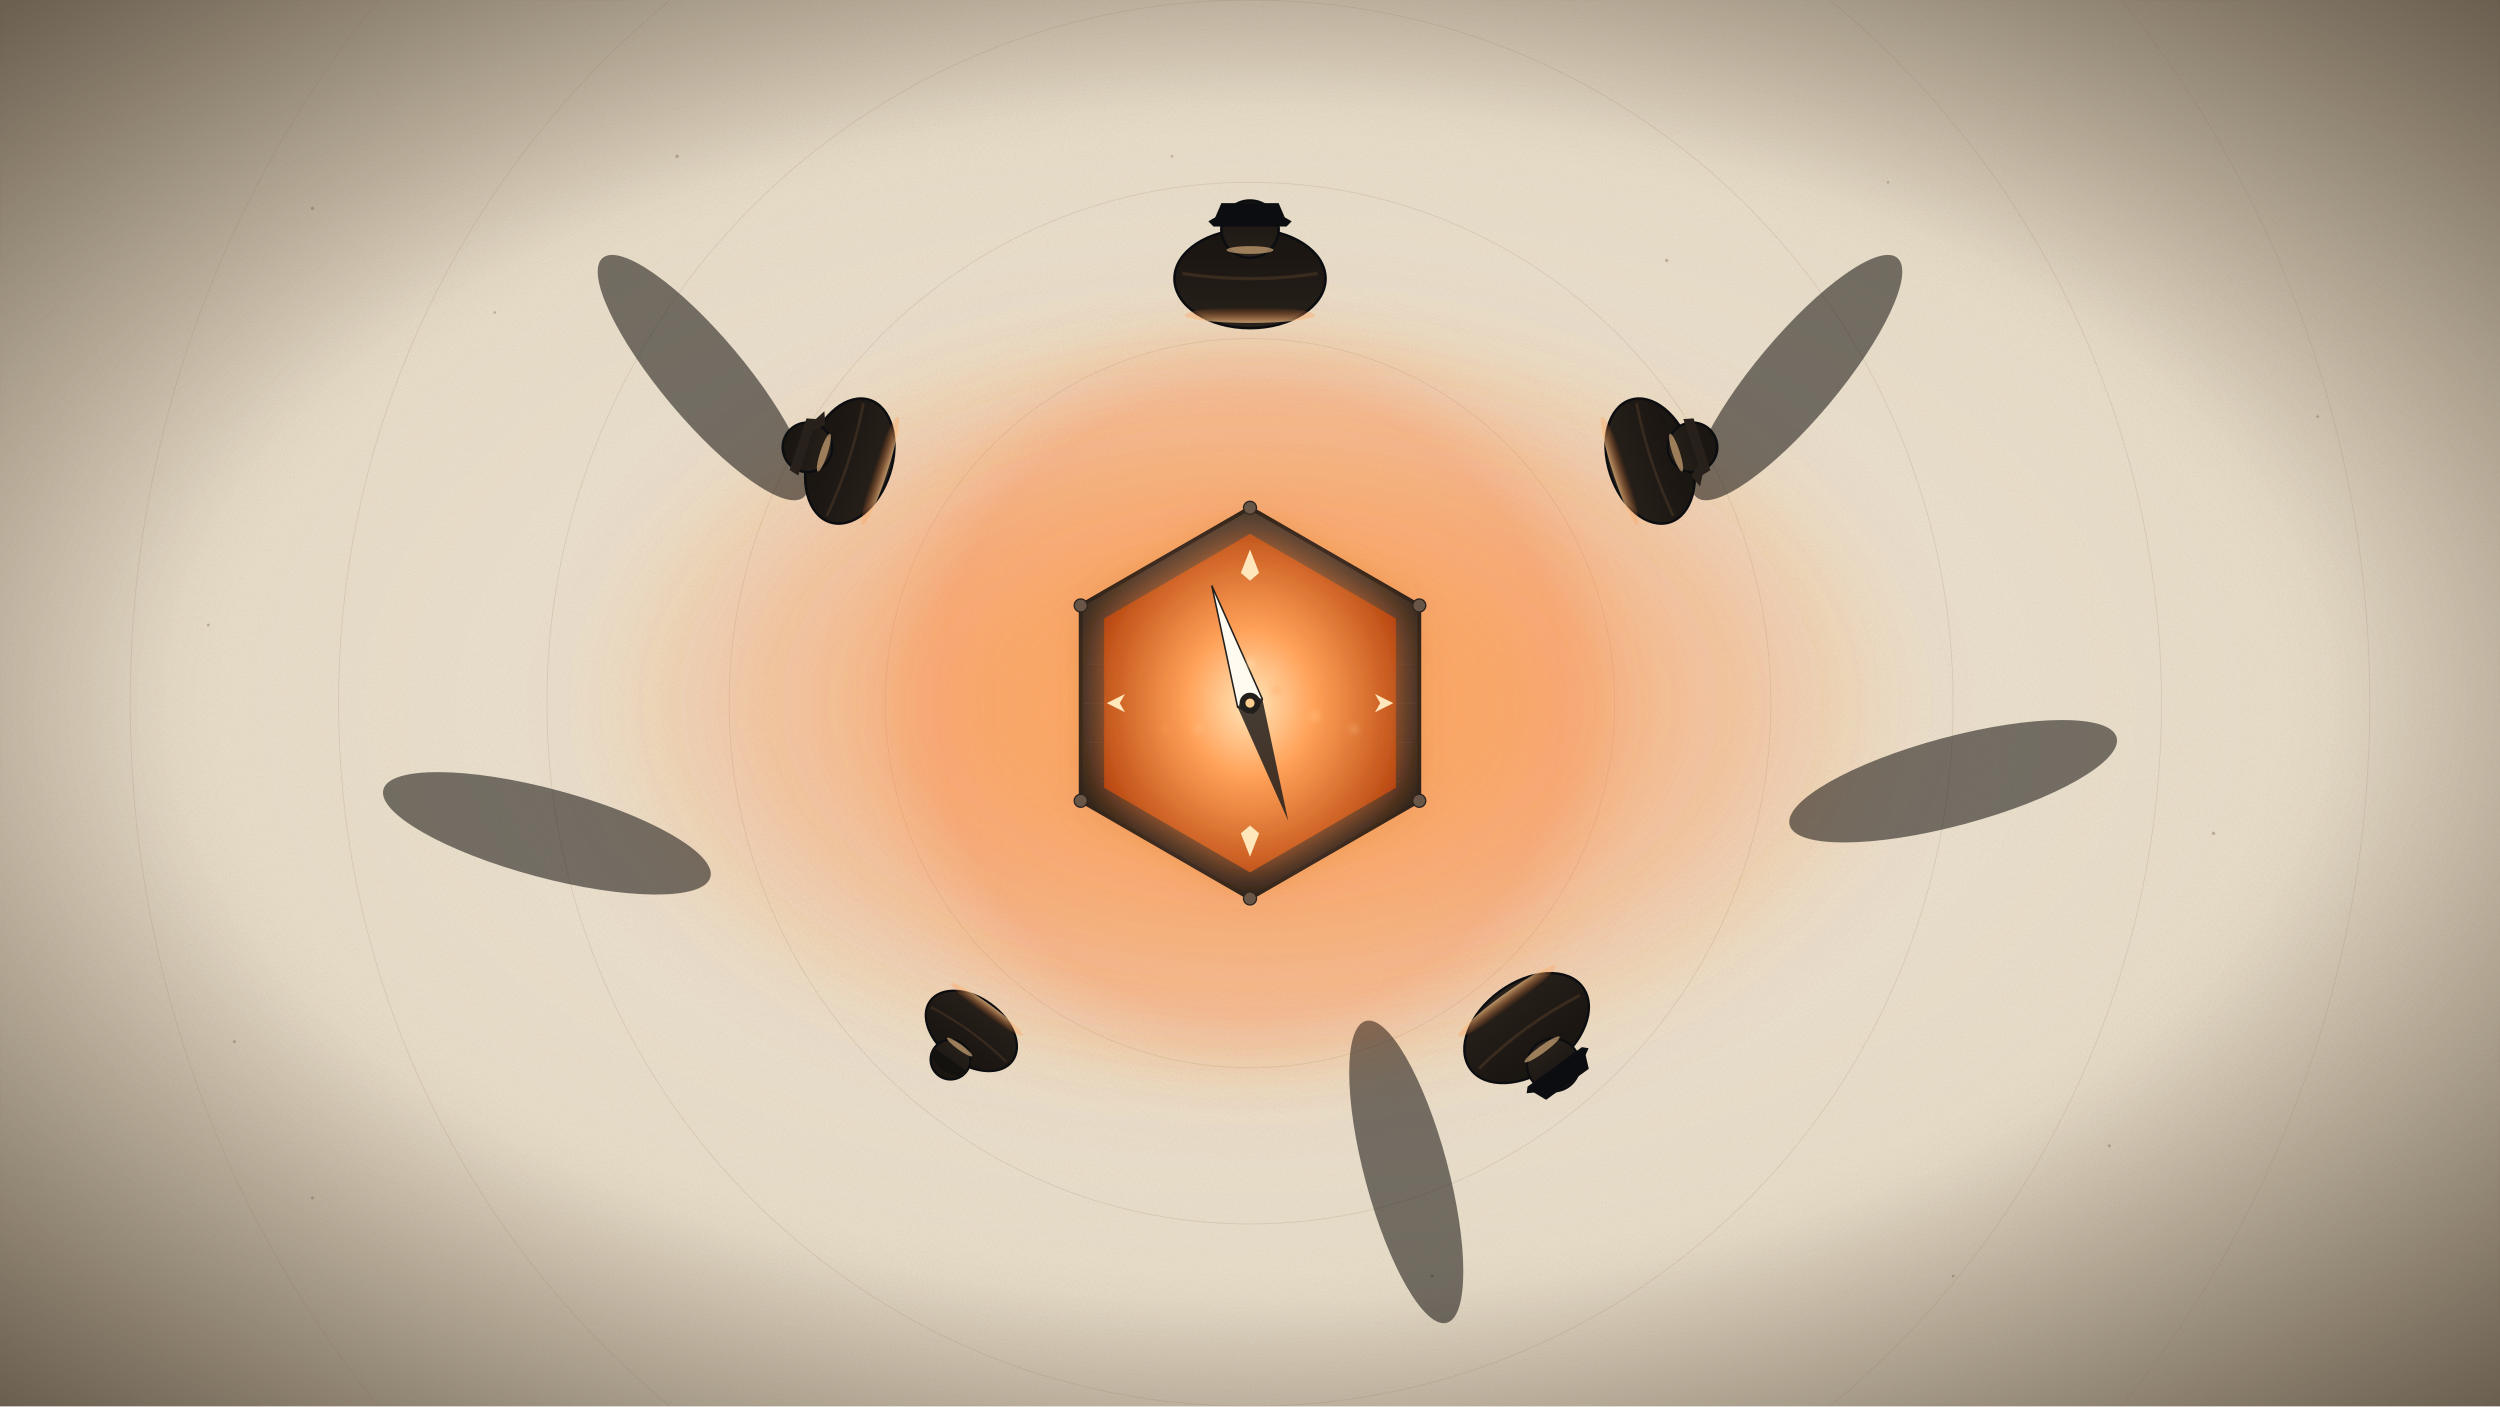
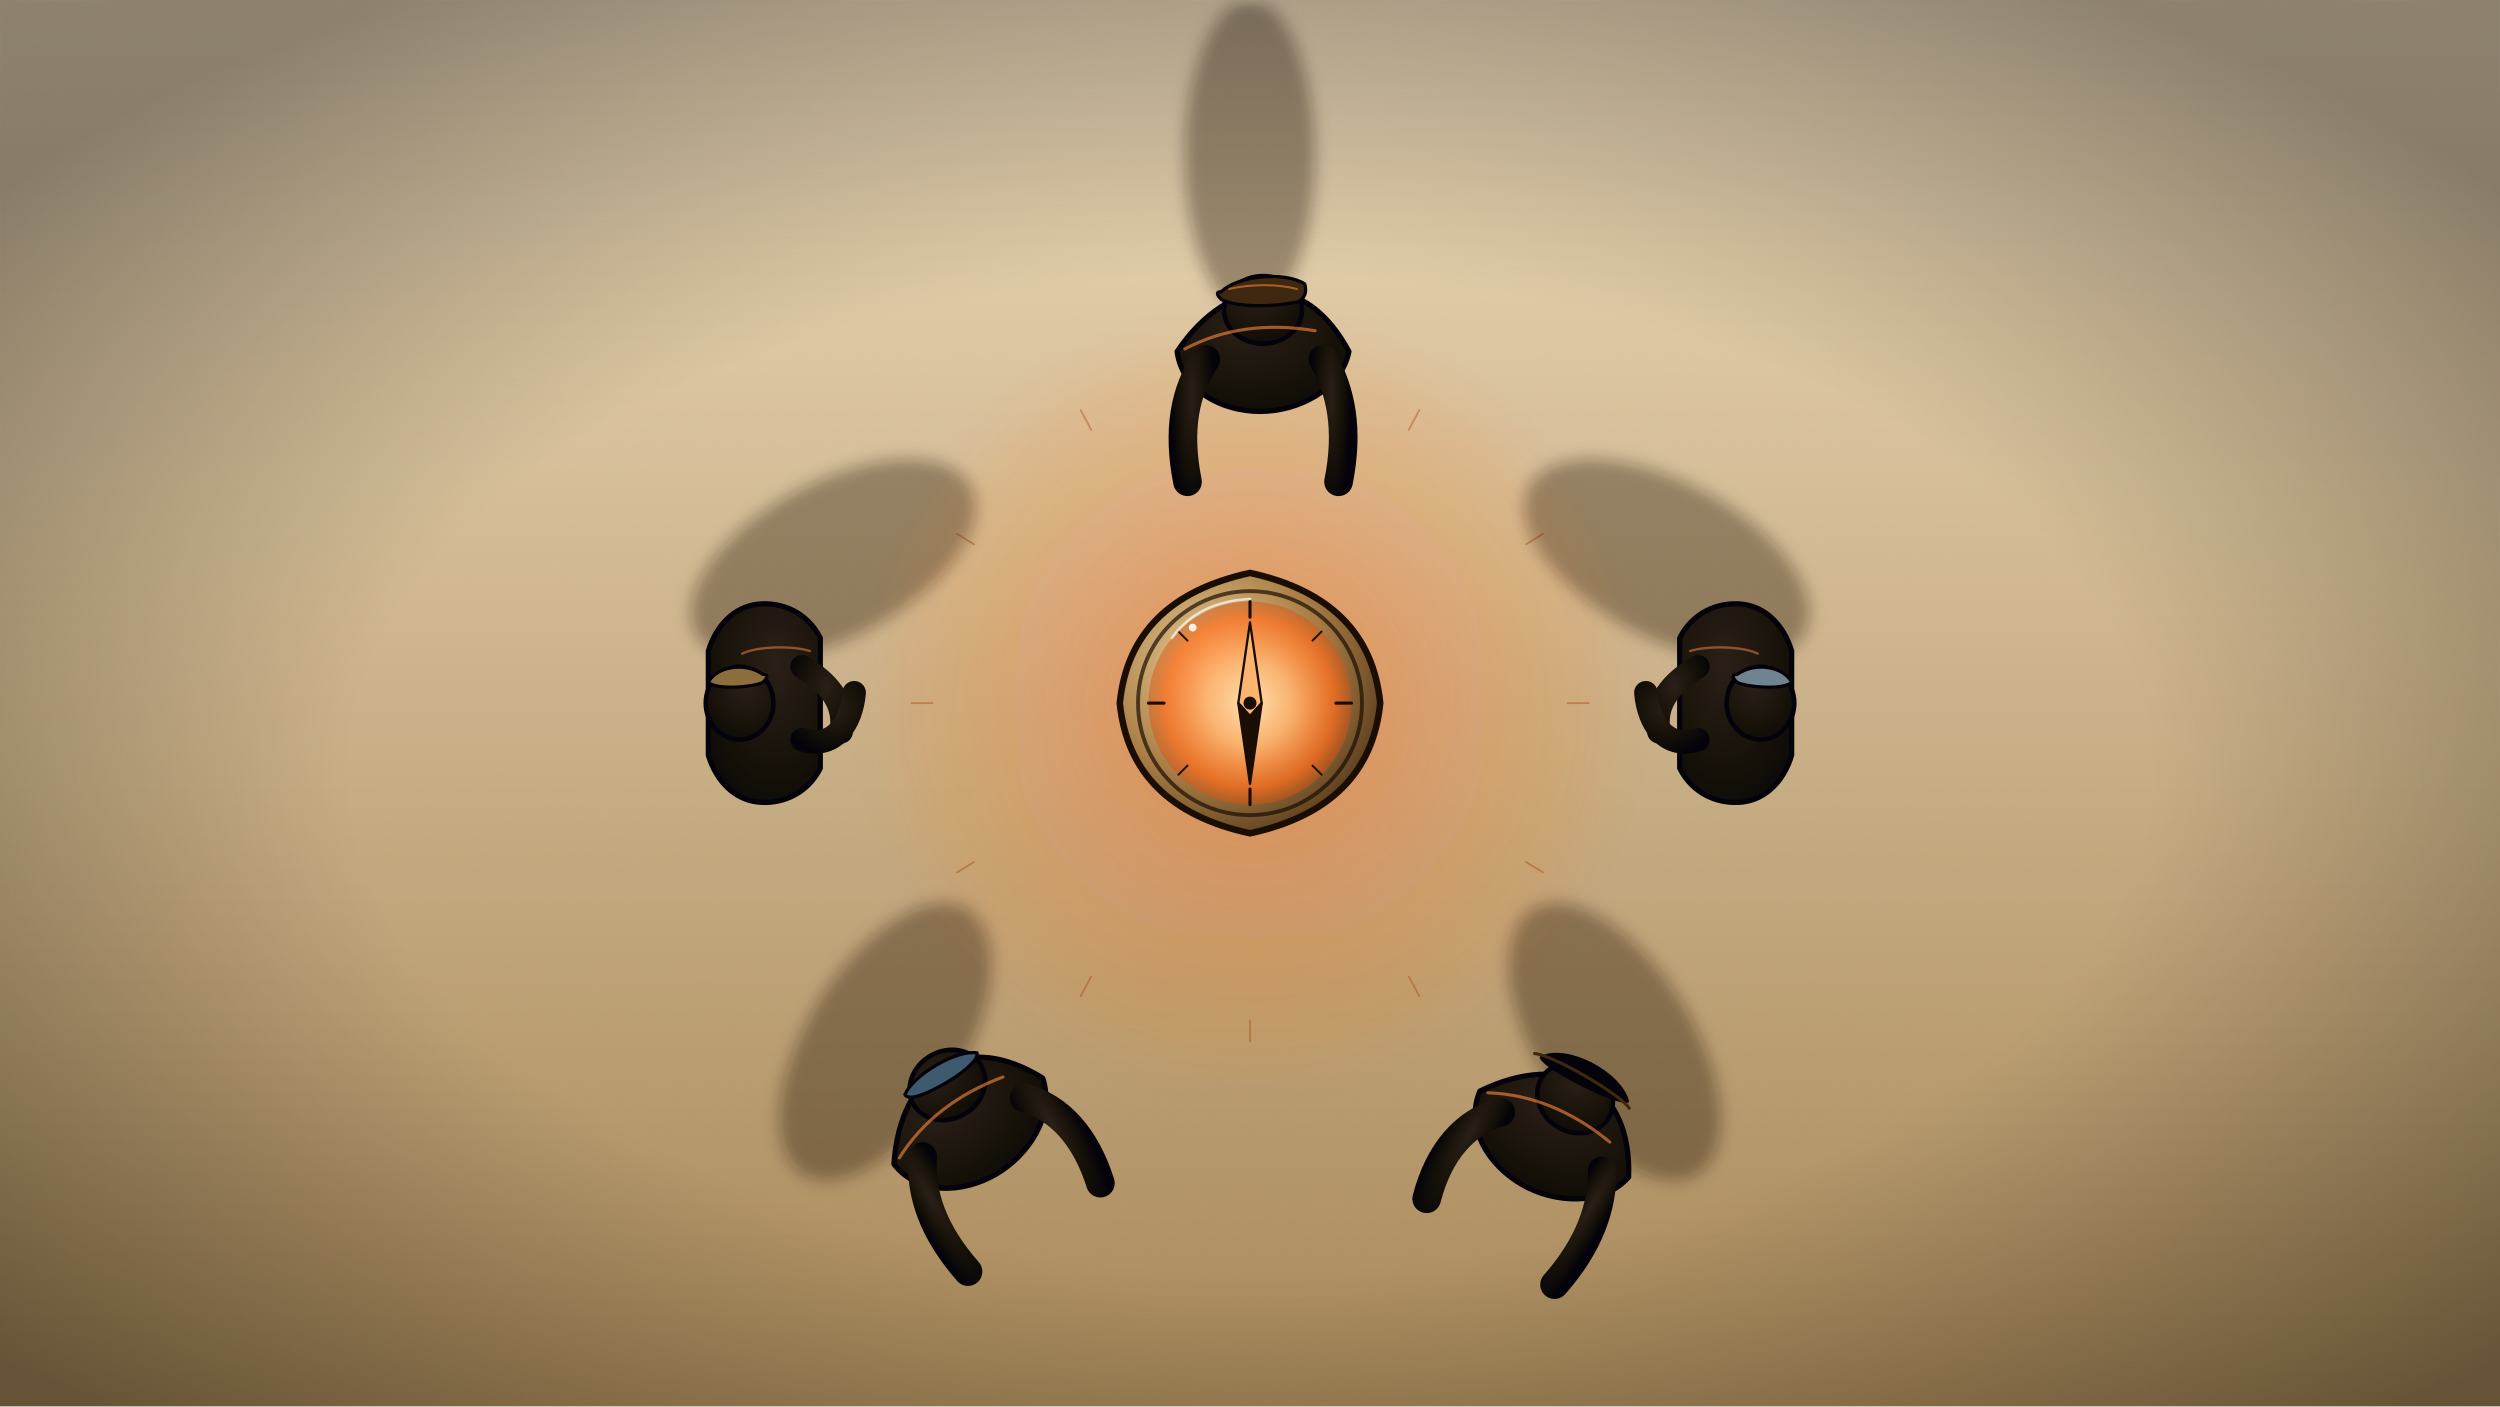
- <svg xmlns="http://www.w3.org/2000/svg" viewBox="0 0 1920 1080" preserveAspectRatio="xMidYMid slice" role="img" aria-label="Scene 09A — Crew circle around glowing compass (top-down) — Cartoon Saloon">
+ <svg xmlns="http://www.w3.org/2000/svg" viewBox="0 0 1920 1080" preserveAspectRatio="xMidYMid slice" role="img" aria-label="Scene 09A — Crew circle around glowing compass (top-down, Disney polish)">
  <defs>
-     <radialGradient id="s09a_sandBg" cx="50%" cy="50%" r="74%">
-       <stop offset="0%" stop-color="#F2E8D6" />
-       <stop offset="55%" stop-color="#E8DDC8" />
-       <stop offset="100%" stop-color="#A89478" />
+     <filter id="painterly09a" x="-5%" y="-5%" width="110%" height="110%">
+       <feTurbulence type="fractalNoise" baseFrequency="0.008" numOctaves="2" seed="55" />
+       <feDisplacementMap in="SourceGraphic" scale="6" />
+     </filter>
+     <filter id="sandGrain09a" x="-5%" y="-5%" width="110%" height="110%">
+       <feTurbulence type="fractalNoise" baseFrequency="0.6" numOctaves="2" seed="11" />
+       <feColorMatrix values="0 0 0 0 0.55  0 0 0 0 0.44  0 0 0 0 0.30  0 0 0 0.4 0" />
+       <feComposite in2="SourceGraphic" operator="in" />
+     </filter>
+     <filter id="contactBlur09a" x="-20%" y="-20%" width="140%" height="140%">
+       <feGaussianBlur stdDeviation="6" />
+     </filter>
+     <filter id="softGlow09a" x="-50%" y="-50%" width="200%" height="200%">
+       <feGaussianBlur stdDeviation="16" />
+     </filter>
+     <linearGradient id="sandGrad09a" x1="50%" y1="0%" x2="50%" y2="100%">
+       <stop offset="0%" stop-color="#F2E0C0" />
+       <stop offset="100%" stop-color="#A88858" />
+     </linearGradient>
+     <radialGradient id="compassGlow" cx="50%" cy="50%" r="60%">
+       <stop offset="0%" stop-color="#FFE0B0" stop-opacity="1" />
+       <stop offset="35%" stop-color="#FFB570" stop-opacity="0.9" />
+       <stop offset="70%" stop-color="#FF6B1A" stop-opacity="0.7" />
+       <stop offset="100%" stop-color="#9C3A0E" stop-opacity="0.2" />
    </radialGradient>
-     <radialGradient id="s09a_orangePool" cx="50%" cy="50%" r="40%">
-       <stop offset="0%" stop-color="#FFCB8A" stop-opacity="0.85" />
-       <stop offset="35%" stop-color="#FF8A3A" stop-opacity="0.55" />
+     <radialGradient id="compassHalo" cx="50%" cy="50%" r="60%">
+       <stop offset="0%" stop-color="#FF6B1A" stop-opacity="0.5" />
+       <stop offset="60%" stop-color="#FF6B1A" stop-opacity="0.15" />
      <stop offset="100%" stop-color="#FF6B1A" stop-opacity="0" />
    </radialGradient>
-     <linearGradient id="s09a_char" x1="0%" y1="0%" x2="0%" y2="100%">
-       <stop offset="0%" stop-color="#0F0A06" />
-       <stop offset="100%" stop-color="#1F1812" />
-     </linearGradient>
-     <linearGradient id="s09a_charRim" x1="0%" y1="0%" x2="0%" y2="100%">
-       <stop offset="0%" stop-color="#FF6B1A" stop-opacity="0" />
-       <stop offset="100%" stop-color="#FFCB8A" stop-opacity="0.8" />
-     </linearGradient>
-     <radialGradient id="s09a_metalBody" cx="50%" cy="40%" r="65%">
-       <stop offset="0%" stop-color="#5C4F44" />
-       <stop offset="55%" stop-color="#3F362E" />
-       <stop offset="100%" stop-color="#15110E" />
+     <radialGradient id="brassRim09a" cx="35%" cy="35%" r="80%">
+       <stop offset="0%" stop-color="#F0D49C" />
+       <stop offset="55%" stop-color="#A87C44" />
+       <stop offset="100%" stop-color="#3F2810" />
    </radialGradient>
-     <radialGradient id="s09a_orangeCore" cx="50%" cy="50%" r="58%">
-       <stop offset="0%" stop-color="#FFE6B8" />
-       <stop offset="38%" stop-color="#FF9D52" />
-       <stop offset="100%" stop-color="#B33B00" stop-opacity="0.95" />
+     <radialGradient id="figureTop" cx="40%" cy="30%" r="100%">
+       <stop offset="0%" stop-color="#2A2018" />
+       <stop offset="55%" stop-color="#161108" />
+       <stop offset="100%" stop-color="#04020A" />
    </radialGradient>
-     <filter id="s09a_sandGrain" x="0%" y="0%" width="100%" height="100%">
-       <feTurbulence type="fractalNoise" baseFrequency="0.65" numOctaves="2" seed="11" />
-       <feColorMatrix values="0 0 0 0 0.20  0 0 0 0 0.16  0 0 0 0 0.10  0 0 0 0.14 0" />
-       <feComposite in2="SourceGraphic" operator="in" />
-     </filter>
-     <filter id="s09a_painterly" x="-5%" y="-5%" width="110%" height="110%">
-       <feTurbulence type="fractalNoise" baseFrequency="0.008" numOctaves="3" seed="22" />
-       <feDisplacementMap in="SourceGraphic" scale="6" />
-     </filter>
-     <filter id="s09a_bloom" x="-50%" y="-50%" width="200%" height="200%">
-       <feGaussianBlur stdDeviation="18" result="b" />
-       <feMerge>
-         <feMergeNode in="b" />
-         <feMergeNode in="SourceGraphic" />
-       </feMerge>
-     </filter>
-     <filter id="s09a_bloomStrong" x="-100%" y="-100%" width="300%" height="300%">
-       <feGaussianBlur stdDeviation="32" />
-       <feComponentTransfer>
-         <feFuncA type="linear" slope="1.4" />
-       </feComponentTransfer>
-     </filter>
-     <filter id="s09a_dustGlow" x="-50%" y="-50%" width="200%" height="200%">
-       <feGaussianBlur stdDeviation="3" />
-     </filter>
-     <symbol id="s09a_charA" overflow="visible">
-       <ellipse cx="0" cy="14" rx="58" ry="38" fill="url(#s09a_char)" stroke="#020306" stroke-width="2" />
-       <path d="M -52,10 Q 0,18 52,10" fill="none" stroke="#3A2818" stroke-width="2.5" opacity="0.75" />
-       <ellipse cx="0" cy="-24" rx="22" ry="22" fill="url(#s09a_char)" stroke="#020306" stroke-width="2" />
-       <path d="M -28,-30 L 28,-30 L 22,-44 L -22,-44 Z" fill="#020306" />
-       <path d="M -32,-30 Q 0,-50 32,-30 L 28,-26 L -28,-26 Z" fill="#020306" />
-       <ellipse cx="0" cy="42" rx="50" ry="6" fill="url(#s09a_charRim)" opacity="0.85" />
-       <ellipse cx="0" cy="-8" rx="18" ry="3" fill="#FFCB8A" opacity="0.55" />
-     </symbol>
-     <symbol id="s09a_charB" overflow="visible">
-       <ellipse cx="0" cy="14" rx="52" ry="34" fill="url(#s09a_char)" stroke="#020306" stroke-width="2" />
-       <path d="M -48,10 Q 0,16 48,10" fill="none" stroke="#3A2818" stroke-width="2.2" opacity="0.7" />
-       <ellipse cx="0" cy="-22" rx="20" ry="20" fill="url(#s09a_char)" stroke="#020306" stroke-width="2" />
-       <path d="M -22,-30 L 22,-30 L 24,-22 L -24,-22 Z" fill="#1F1812" />
-       <path d="M 18,-26 L 32,-18 L 22,-14 L 14,-22 Z" fill="#1F1812" />
-       <ellipse cx="0" cy="40" rx="46" ry="5.5" fill="url(#s09a_charRim)" opacity="0.85" />
-       <ellipse cx="0" cy="-8" rx="16" ry="3" fill="#FFCB8A" opacity="0.55" />
-     </symbol>
-     <symbol id="s09a_charC" overflow="visible">
-       <ellipse cx="0" cy="12" rx="46" ry="30" fill="url(#s09a_char)" stroke="#020306" stroke-width="2" />
-       <path d="M -42,8 Q 0,14 42,8" fill="none" stroke="#3A2818" stroke-width="2" opacity="0.7" />
-       <ellipse cx="0" cy="-20" rx="18" ry="18" fill="url(#s09a_char)" stroke="#020306" stroke-width="2" />
-       <path d="M -18,-26 Q 0,-38 18,-26 L 18,-20 L -18,-20 Z" fill="#0A0805" />
-       <ellipse cx="0" cy="36" rx="40" ry="5" fill="url(#s09a_charRim)" opacity="0.85" />
-       <ellipse cx="0" cy="-6" rx="14" ry="2.5" fill="#FFCB8A" opacity="0.55" />
-     </symbol>
+     <radialGradient id="vignette09a" cx="50%" cy="55%" r="65%">
+       <stop offset="55%" stop-color="#000" stop-opacity="0" />
+       <stop offset="100%" stop-color="#000" stop-opacity="0.4" />
+     </radialGradient>
  </defs>
-   <rect width="1920" height="1080" fill="url(#s09a_sandBg)" />
-   <rect width="1920" height="1080" fill="url(#s09a_sandBg)" filter="url(#s09a_sandGrain)" opacity="0.65" />
-   <g stroke="#A89478" stroke-width="0.7" opacity="0.28" fill="none">
-     <circle cx="960" cy="540" r="280" />
-     <circle cx="960" cy="540" r="400" />
-     <circle cx="960" cy="540" r="540" />
-     <circle cx="960" cy="540" r="700" />
-     <circle cx="960" cy="540" r="860" />
+   <rect width="1920" height="1080" fill="url(#sandGrad09a)" />
+   <rect width="1920" height="1080" fill="#A88858" opacity="0.06" filter="url(#painterly09a)" />
+   <rect width="1920" height="1080" fill="#8B6E3C" opacity="0.2" filter="url(#sandGrain09a)" />
+   <g transform="translate(960 540)">
+     <g opacity="0.5">
+       <circle r="220" fill="none" stroke="#FF6B1A" stroke-width="2.5" opacity="0">
+         <animate attributeName="r" values="220;420;220" dur="4s" repeatCount="indefinite" calcMode="spline" keyTimes="0;0.5;1" keySplines="0.25 0.1 0.25 1;0.42 0 0.58 1" />
+         <animate attributeName="opacity" values="0;0.7;0" dur="4s" repeatCount="indefinite" keyTimes="0;0.3;1" />
+       </circle>
+       <circle r="220" fill="none" stroke="#FF6B1A" stroke-width="2" opacity="0">
+         <animate attributeName="r" values="220;480;220" dur="4s" begin="0.7s" repeatCount="indefinite" calcMode="spline" keyTimes="0;0.5;1" keySplines="0.25 0.1 0.25 1;0.42 0 0.58 1" />
+         <animate attributeName="opacity" values="0;0.55;0" dur="4s" begin="0.7s" repeatCount="indefinite" keyTimes="0;0.3;1" />
+       </circle>
+       <circle r="220" fill="none" stroke="#FF6B1A" stroke-width="1.6" opacity="0">
+         <animate attributeName="r" values="220;540;220" dur="4s" begin="1.4s" repeatCount="indefinite" calcMode="spline" keyTimes="0;0.5;1" keySplines="0.25 0.1 0.25 1;0.42 0 0.58 1" />
+         <animate attributeName="opacity" values="0;0.42;0" dur="4s" begin="1.4s" repeatCount="indefinite" keyTimes="0;0.3;1" />
+       </circle>
+     </g>
+     <g opacity="0.4">
+       <g stroke="#9C3A0E" stroke-width="1.4" stroke-linecap="round">
+         <line x1="0" y1="-260" x2="0" y2="-244" />
+         <line x1="130" y1="-225" x2="122" y2="-210" />
+         <line x1="225" y1="-130" x2="212" y2="-122" />
+         <line x1="260" y1="0" x2="244" y2="0" />
+         <line x1="225" y1="130" x2="212" y2="122" />
+         <line x1="130" y1="225" x2="122" y2="210" />
+         <line x1="0" y1="260" x2="0" y2="244" />
+         <line x1="-130" y1="225" x2="-122" y2="210" />
+         <line x1="-225" y1="130" x2="-212" y2="122" />
+         <line x1="-260" y1="0" x2="-244" y2="0" />
+         <line x1="-225" y1="-130" x2="-212" y2="-122" />
+         <line x1="-130" y1="-225" x2="-122" y2="-210" />
+       </g>
+       <animateTransform attributeName="transform" type="rotate" values="0 0 0;360 0 0" dur="80s" repeatCount="indefinite" additive="sum" />
+     </g>
  </g>
-   <g fill="#7B6244" opacity="0.4">
-     <circle cx="240" cy="160" r="1.3" />
-     <circle cx="380" cy="240" r="1" />
-     <circle cx="520" cy="120" r="1.4" />
-     <circle cx="180" cy="800" r="1.2" />
-     <circle cx="1280" cy="200" r="1.3" />
-     <circle cx="1450" cy="140" r="1" />
-     <circle cx="1620" cy="880" r="1.2" />
-     <circle cx="1780" cy="320" r="1.1" />
-     <circle cx="160" cy="480" r="1.1" />
-     <circle cx="1700" cy="640" r="1.3" />
-     <circle cx="240" cy="920" r="1.2" />
-     <circle cx="1500" cy="980" r="1.1" />
-     <circle cx="900" cy="120" r="1" />
-     <circle cx="1100" cy="980" r="1.2" />
+   <g opacity="0.35" filter="url(#contactBlur09a)">
+     <ellipse cx="960" cy="120" rx="50" ry="120" fill="#1A0E04" />
+     <ellipse cx="1280" cy="430" rx="120" ry="60" fill="#1A0E04" transform="rotate(28 1280 430)" />
+     <ellipse cx="1240" cy="800" rx="120" ry="60" fill="#1A0E04" transform="rotate(58 1240 800)" />
+     <ellipse cx="680" cy="800" rx="120" ry="60" fill="#1A0E04" transform="rotate(122 680 800)" />
+     <ellipse cx="640" cy="430" rx="120" ry="60" fill="#1A0E04" transform="rotate(152 640 430)" />
  </g>
-   <ellipse cx="960" cy="540" rx="640" ry="380" fill="url(#s09a_orangePool)" filter="url(#s09a_bloomStrong)" opacity="0.85">
-     <animate attributeName="opacity" values="0.78;0.95;0.78" dur="3.6s" repeatCount="indefinite" />
-     <animate attributeName="rx" values="620;680;620" dur="3.6s" repeatCount="indefinite" />
-   </ellipse>
-   <g opacity="0.55" fill="#0A0805">
-     <ellipse cx="540" cy="290" rx="120" ry="32" transform="rotate(-130 540 290)" />
-     <ellipse cx="1380" cy="290" rx="120" ry="32" transform="rotate(130 1380 290)" />
-     <ellipse cx="1500" cy="600" rx="130" ry="34" transform="rotate(165 1500 600)" />
-     <ellipse cx="1080" cy="900" rx="120" ry="32" transform="rotate(-105 1080 900)" />
-     <ellipse cx="420" cy="640" rx="130" ry="34" transform="rotate(15 420 640)" />
+   <circle cx="960" cy="540" r="280" fill="url(#compassHalo)" filter="url(#softGlow09a)">
+     <animate attributeName="r" values="220;320;220" dur="4.6s" repeatCount="indefinite" calcMode="spline" keyTimes="0;0.5;1" keySplines="0.42 0 0.58 1;0.42 0 0.58 1" />
+   </circle>
+   <g transform="translate(960 540)">
+     <path d="M 0 -100 Q 92 -80 100 0 Q 92 80 0 100 Q -92 80 -100 0 Q -92 -80 0 -100 Z" fill="url(#brassRim09a)" stroke="#1A0E04" stroke-width="5" stroke-linejoin="round" />
+     <circle r="86" fill="none" stroke="#1A0E04" stroke-width="3" opacity="0.7" />
+     <circle r="78" fill="url(#compassGlow)">
+       <animate attributeName="opacity" values="0.85;1;0.85" dur="3s" repeatCount="indefinite" calcMode="spline" keyTimes="0;0.5;1" keySplines="0.42 0 0.58 1;0.42 0 0.58 1" />
+     </circle>
+     <g stroke="#1A0E04" stroke-linecap="round">
+       <line x1="0" y1="-78" x2="0" y2="-66" stroke-width="2.4" />
+       <line x1="78" y1="0" x2="66" y2="0" stroke-width="2.4" />
+       <line x1="0" y1="78" x2="0" y2="66" stroke-width="2.4" />
+       <line x1="-78" y1="0" x2="-66" y2="0" stroke-width="2.4" />
+       <line x1="55" y1="-55" x2="48" y2="-48" stroke-width="1.5" />
+       <line x1="55" y1="55" x2="48" y2="48" stroke-width="1.5" />
+       <line x1="-55" y1="55" x2="-48" y2="48" stroke-width="1.5" />
+       <line x1="-55" y1="-55" x2="-48" y2="-48" stroke-width="1.5" />
+     </g>
+     <g>
+       <path d="M 0 -62 L 9 0 L 0 10 L -9 0 Z" fill="#FFB570" stroke="#1A0E04" stroke-width="1.8" stroke-linejoin="round" />
+       <path d="M 0 10 L 9 0 L 0 62 L -9 0 Z" fill="#1A0E04" stroke="#1A0E04" stroke-width="1.8" stroke-linejoin="round" />
+       <animateTransform attributeName="transform" type="rotate" values="-2;2;-2" dur="4.6s" repeatCount="indefinite" calcMode="spline" keyTimes="0;0.5;1" keySplines="0.42 0 0.58 1;0.42 0 0.58 1" />
+     </g>
+     <circle r="5" fill="#1A0E04" />
+     <path d="M -60 -50 Q -40 -78 0 -80" fill="none" stroke="#FFFFFF" stroke-width="2" stroke-linecap="round" opacity="0.65" />
+     <circle cx="-44" cy="-58" r="3" fill="#FFF" opacity="0.9" />
  </g>
-   <g transform="translate(960 540)">
-     <circle r="260" fill="#FF6B1A" opacity="0.18" filter="url(#s09a_bloomStrong)">
-       <animate attributeName="opacity" values="0.14;0.24;0.14" dur="3.2s" repeatCount="indefinite" />
-       <animate attributeName="r" values="240;280;240" dur="3.2s" repeatCount="indefinite" />
+   <g transform="translate(960 240)">
+     <path d="M -56 30 C -36 0 -10 -16 14 -16 C 38 -16 60 0 76 30              C 70 60 36 76 8 76 C -22 76 -52 60 -56 30 Z" fill="url(#figureTop)" stroke="#04020A" stroke-width="4" stroke-linejoin="round" />
+     <ellipse cx="10" cy="-2" rx="30" ry="26" fill="url(#figureTop)" stroke="#04020A" stroke-width="3.5" />
+     <path d="M -22 -16 C -10 -28 26 -32 42 -22 C 44 -16 42 -10 36 -8              C 16 -4 -10 -4 -22 -10 C -26 -14 -26 -16 -22 -16 Z" fill="#3F2810" stroke="#04020A" stroke-width="2.5" stroke-linejoin="round" />
+     <path d="M -34 36 C -50 60 -56 90 -48 130" fill="none" stroke="url(#figureTop)" stroke-width="22" stroke-linecap="round" />
+     <path d="M 56 36 C 70 60 76 90 68 130" fill="none" stroke="url(#figureTop)" stroke-width="22" stroke-linecap="round" />
+     <path d="M -50 28 C -20 12 14 8 50 14" fill="none" stroke="#FF8A3D" stroke-width="2.4" stroke-linecap="round" opacity="0.6" />
+     <path d="M -16 -18 C 0 -22 22 -22 36 -18" fill="none" stroke="#FF8A3D" stroke-width="1.6" stroke-linecap="round" opacity="0.55" />
+   </g>
+   <g transform="translate(1320 540)">
+     <path d="M -30 -50 C -20 -70 0 -78 18 -76 C 36 -74 50 -60 56 -40              L 56 40 C 50 60 36 74 18 76 C 0 78 -20 70 -30 50 Z" fill="url(#figureTop)" stroke="#04020A" stroke-width="4" stroke-linejoin="round" />
+     <ellipse cx="32" cy="0" rx="26" ry="28" fill="url(#figureTop)" stroke="#04020A" stroke-width="3.5" />
+     <path d="M 14 -22 C 28 -32 50 -28 56 -16 C 50 -10 22 -12 14 -16 C 10 -20 10 -22 14 -22 Z" fill="#6F8390" stroke="#04020A" stroke-width="2.5" stroke-linejoin="round" />
+     <path d="M -16 -28 C -36 -16 -50 0 -46 22" fill="none" stroke="url(#figureTop)" stroke-width="18" stroke-linecap="round" />
+     <path d="M -16 28 C -40 36 -54 16 -56 -8" fill="none" stroke="url(#figureTop)" stroke-width="18" stroke-linecap="round" />
+     <path d="M -22 -40 C -10 -44 18 -44 30 -38" fill="none" stroke="#FF8A3D" stroke-width="1.8" stroke-linecap="round" opacity="0.5" />
+   </g>
+   <g transform="translate(1200 840) rotate(30)">
+     <path d="M -56 30 C -36 0 -10 -16 14 -16 C 38 -16 60 0 76 30              C 70 60 36 76 8 76 C -22 76 -52 60 -56 30 Z" fill="url(#figureTop)" stroke="#04020A" stroke-width="4" stroke-linejoin="round" />
+     <ellipse cx="10" cy="-2" rx="30" ry="26" fill="url(#figureTop)" stroke="#04020A" stroke-width="3.5" />
+     <path d="M -28 -16 C -16 -34 30 -36 46 -20 C 40 -14 -20 -10 -28 -16 Z" fill="#04020A" stroke="#04020A" stroke-width="2.5" stroke-linejoin="round" />
+     <path d="M -34 -16 C -22 -22 38 -22 50 -16" fill="none" stroke="#3F2810" stroke-width="2.4" stroke-linecap="round" />
+     <path d="M -34 36 C -54 56 -60 86 -50 122" fill="none" stroke="url(#figureTop)" stroke-width="22" stroke-linecap="round" />
+     <path d="M 56 36 C 70 60 76 90 68 130" fill="none" stroke="url(#figureTop)" stroke-width="22" stroke-linecap="round" />
+     <path d="M -50 28 C -20 12 14 8 50 14" fill="none" stroke="#FF8A3D" stroke-width="2.4" stroke-linecap="round" opacity="0.6" />
+   </g>
+   <g transform="translate(720 840) rotate(-30)">
+     <path d="M -56 30 C -36 0 -10 -16 14 -16 C 38 -16 60 0 76 30              C 70 60 36 76 8 76 C -22 76 -52 60 -56 30 Z" fill="url(#figureTop)" stroke="#04020A" stroke-width="4" stroke-linejoin="round" />
+     <ellipse cx="10" cy="-2" rx="30" ry="26" fill="url(#figureTop)" stroke="#04020A" stroke-width="3.5" />
+     <path d="M -22 -12 C -8 -22 30 -22 42 -12 C 40 -6 22 -4 10 -4 C -8 -4 -22 -6 -22 -12 Z" fill="#3F5A6E" stroke="#04020A" stroke-width="2.5" stroke-linejoin="round" />
+     <path d="M -34 36 C -50 60 -56 90 -48 130" fill="none" stroke="url(#figureTop)" stroke-width="22" stroke-linecap="round" />
+     <path d="M 56 36 C 76 56 82 86 74 122" fill="none" stroke="url(#figureTop)" stroke-width="22" stroke-linecap="round" />
+     <path d="M -50 28 C -20 12 14 8 50 14" fill="none" stroke="#FF8A3D" stroke-width="2.4" stroke-linecap="round" opacity="0.6" />
+   </g>
+   <g transform="translate(600 540) scale(-1 1)">
+     <path d="M -30 -50 C -20 -70 0 -78 18 -76 C 36 -74 50 -60 56 -40              L 56 40 C 50 60 36 74 18 76 C 0 78 -20 70 -30 50 Z" fill="url(#figureTop)" stroke="#04020A" stroke-width="4" stroke-linejoin="round" />
+     <ellipse cx="32" cy="0" rx="26" ry="28" fill="url(#figureTop)" stroke="#04020A" stroke-width="3.5" />
+     <path d="M 14 -22 C 28 -32 50 -28 56 -16 C 50 -10 22 -12 14 -16 C 10 -20 10 -22 14 -22 Z" fill="#8B6E3C" stroke="#04020A" stroke-width="2.5" stroke-linejoin="round" />
+     <path d="M -16 -28 C -36 -16 -50 0 -46 22" fill="none" stroke="url(#figureTop)" stroke-width="18" stroke-linecap="round" />
+     <path d="M -16 28 C -40 36 -54 16 -56 -8" fill="none" stroke="url(#figureTop)" stroke-width="18" stroke-linecap="round" />
+     <path d="M -22 -40 C -10 -44 18 -44 30 -38" fill="none" stroke="#FF8A3D" stroke-width="1.8" stroke-linecap="round" opacity="0.5" />
+   </g>
+   <g fill="#FFB570">
+     <circle cx="900" cy="540" r="2" opacity="0">
+       <animate attributeName="cy" values="540;380" dur="4s" repeatCount="indefinite" />
+       <animate attributeName="opacity" values="0;0.8;0" dur="4s" repeatCount="indefinite" />
    </circle>
-     <polygon points="0,-150 130,-75 130,75 0,150 -130,75 -130,-75" fill="url(#s09a_metalBody)" stroke="#0A0806" stroke-width="2" />
-     <polygon points="0,-150 130,-75 130,75 0,150 -130,75 -130,-75" fill="none" stroke="#1A1614" stroke-width="3" stroke-linejoin="round" />
-     <g stroke="#5C4F44" stroke-width="0.4" opacity="0.45">
-       <line x1="-115" y1="-60" x2="115" y2="-60" />
-       <line x1="-125" y1="-30" x2="125" y2="-30" />
-       <line x1="-128" y1="0" x2="128" y2="0" />
-       <line x1="-125" y1="30" x2="125" y2="30" />
-       <line x1="-115" y1="60" x2="115" y2="60" />
-     </g>
-     <g fill="#5C4F44" stroke="#1A1614" stroke-width="1">
-       <circle cx="0" cy="-150" r="5" />
-       <circle cx="130" cy="-75" r="5" />
-       <circle cx="130" cy="75" r="5" />
-       <circle cx="0" cy="150" r="5" />
-       <circle cx="-130" cy="75" r="5" />
-       <circle cx="-130" cy="-75" r="5" />
-     </g>
-     <polygon points="0,-130 112,-65 112,65 0,130 -112,65 -112,-65" fill="url(#s09a_orangeCore)" filter="url(#s09a_bloom)">
-       <animate attributeName="opacity" values="0.9;1;0.9" dur="2.4s" repeatCount="indefinite" />
-     </polygon>
-     <polygon points="0,-118 -7,-100 0,-94 7,-100" fill="#FFE6B8" />
-     <polygon points="110,0 96,-7 100,0 96,7" fill="#FFE6B8" />
-     <polygon points="0,118 -7,100 0,94 7,100" fill="#FFE6B8" />
-     <polygon points="-110,0 -96,-7 -100,0 -96,7" fill="#FFE6B8" />
-     <g transform="rotate(-18)">
-       <polygon points="0,-95 10,0 0,8 -10,0" fill="#FFFBEF" stroke="#1A1614" stroke-width="1.2" />
-       <polygon points="0,95 10,0 0,-8 -10,0" fill="#1A1614" opacity="0.85" />
-     </g>
-     <circle r="8" fill="#1A1614" />
-     <circle r="3.5" fill="#FFCB8A">
-       <animate attributeName="r" values="3;5;3" dur="1.8s" repeatCount="indefinite" />
+     <circle cx="1020" cy="540" r="2.2" opacity="0">
+       <animate attributeName="cy" values="540;360" dur="4.4s" begin="0.6s" repeatCount="indefinite" />
+       <animate attributeName="opacity" values="0;0.8;0" dur="4.4s" begin="0.6s" repeatCount="indefinite" />
+     </circle>
+     <circle cx="950" cy="560" r="1.8" opacity="0">
+       <animate attributeName="cy" values="560;380" dur="3.8s" begin="1.2s" repeatCount="indefinite" />
+       <animate attributeName="opacity" values="0;0.8;0" dur="3.8s" begin="1.2s" repeatCount="indefinite" />
+     </circle>
+     <circle cx="980" cy="560" r="1.6" opacity="0">
+       <animate attributeName="cy" values="560;360" dur="4.2s" begin="1.8s" repeatCount="indefinite" />
+       <animate attributeName="opacity" values="0;0.8;0" dur="4.2s" begin="1.8s" repeatCount="indefinite" />
    </circle>
  </g>
-   <g>
-     <g transform="translate(960 200) scale(1.0)">
-       <animateTransform attributeName="transform" type="translate" values="960 200;960 198;960 200;960 199;960 200" keyTimes="0;0.25;0.5;0.75;1" dur="5s" repeatCount="indefinite" additive="replace" />
-       <use href="#s09a_charA" />
-     </g>
-     <g transform="translate(1280 350) rotate(72) scale(0.95)">
-       <animateTransform attributeName="transform" type="translate" values="1280 350;1280 348;1280 350;1280 349;1280 350" keyTimes="0;0.3;0.5;0.7;1" dur="6s" repeatCount="indefinite" additive="replace" />
-       <use href="#s09a_charB" />
-     </g>
-     <g transform="translate(1180 800) rotate(144) scale(0.92)">
-       <animateTransform attributeName="transform" type="translate" values="1180 800;1180 798;1180 800;1180 799;1180 800" keyTimes="0;0.3;0.5;0.7;1" dur="5.5s" repeatCount="indefinite" additive="replace" />
-       <use href="#s09a_charA" />
-     </g>
-     <g transform="translate(740 800) rotate(216) scale(0.85)">
-       <animateTransform attributeName="transform" type="translate" values="740 800;740 798;740 800;740 799;740 800" keyTimes="0;0.3;0.5;0.7;1" dur="6.5s" repeatCount="indefinite" additive="replace" />
-       <use href="#s09a_charC" />
-     </g>
-     <g transform="translate(640 350) rotate(288) scale(0.95)">
-       <animateTransform attributeName="transform" type="translate" values="640 350;640 348;640 350;640 349;640 350" keyTimes="0;0.3;0.5;0.7;1" dur="5.8s" repeatCount="indefinite" additive="replace" />
-       <use href="#s09a_charB" />
-     </g>
-   </g>
-   <g filter="url(#s09a_dustGlow)">
-     <circle cx="940" cy="540" r="2.5" fill="#FFCB8A">
-       <animate attributeName="cy" values="540;420;320" dur="6s" repeatCount="indefinite" />
-       <animate attributeName="opacity" values="0;0.85;0.4;0" dur="6s" repeatCount="indefinite" />
-     </circle>
-     <circle cx="980" cy="530" r="2.2" fill="#FF9D52">
-       <animate attributeName="cy" values="530;400;290" dur="7s" repeatCount="indefinite" />
-       <animate attributeName="opacity" values="0;0.8;0.5;0" dur="7s" repeatCount="indefinite" />
-     </circle>
-     <circle cx="920" cy="560" r="2" fill="#FFCB8A">
-       <animate attributeName="cy" values="560;440;330" dur="6.5s" repeatCount="indefinite" />
-       <animate attributeName="opacity" values="0;0.75;0.4;0" dur="6.5s" repeatCount="indefinite" />
-     </circle>
-     <circle cx="1010" cy="550" r="2.4" fill="#FFCB8A">
-       <animate attributeName="cy" values="550;430;310" dur="7.5s" repeatCount="indefinite" />
-       <animate attributeName="opacity" values="0;0.8;0.45;0" dur="7.5s" repeatCount="indefinite" />
-     </circle>
-     <circle cx="960" cy="510" r="2.6" fill="#FFE6B8">
-       <animate attributeName="cy" values="510;380;260" dur="8s" repeatCount="indefinite" />
-       <animate attributeName="opacity" values="0;0.9;0.5;0" dur="8s" repeatCount="indefinite" />
-     </circle>
-     <circle cx="895" cy="560" r="1.8" fill="#FF9D52">
-       <animate attributeName="cy" values="560;440;340" dur="6.8s" repeatCount="indefinite" />
-       <animate attributeName="opacity" values="0;0.7;0.4;0" dur="6.8s" repeatCount="indefinite" />
-     </circle>
-     <circle cx="1040" cy="560" r="2" fill="#FFCB8A">
-       <animate attributeName="cy" values="560;440;330" dur="7.2s" repeatCount="indefinite" />
-       <animate attributeName="opacity" values="0;0.75;0.4;0" dur="7.2s" repeatCount="indefinite" />
-     </circle>
-   </g>
-   <rect width="1920" height="1080" fill="#FFFFFF" opacity="0.04" filter="url(#s09a_painterly)" pointer-events="none" />
-   <radialGradient id="s09a_vig" cx="50%" cy="50%" r="78%">
-     <stop offset="55%" stop-color="#000" stop-opacity="0" />
-     <stop offset="100%" stop-color="#000" stop-opacity="0.5" />
-   </radialGradient>
-   <rect width="1920" height="1080" fill="url(#s09a_vig)" pointer-events="none" />
+   <rect width="1920" height="1080" fill="url(#vignette09a)" pointer-events="none" />
</svg>
